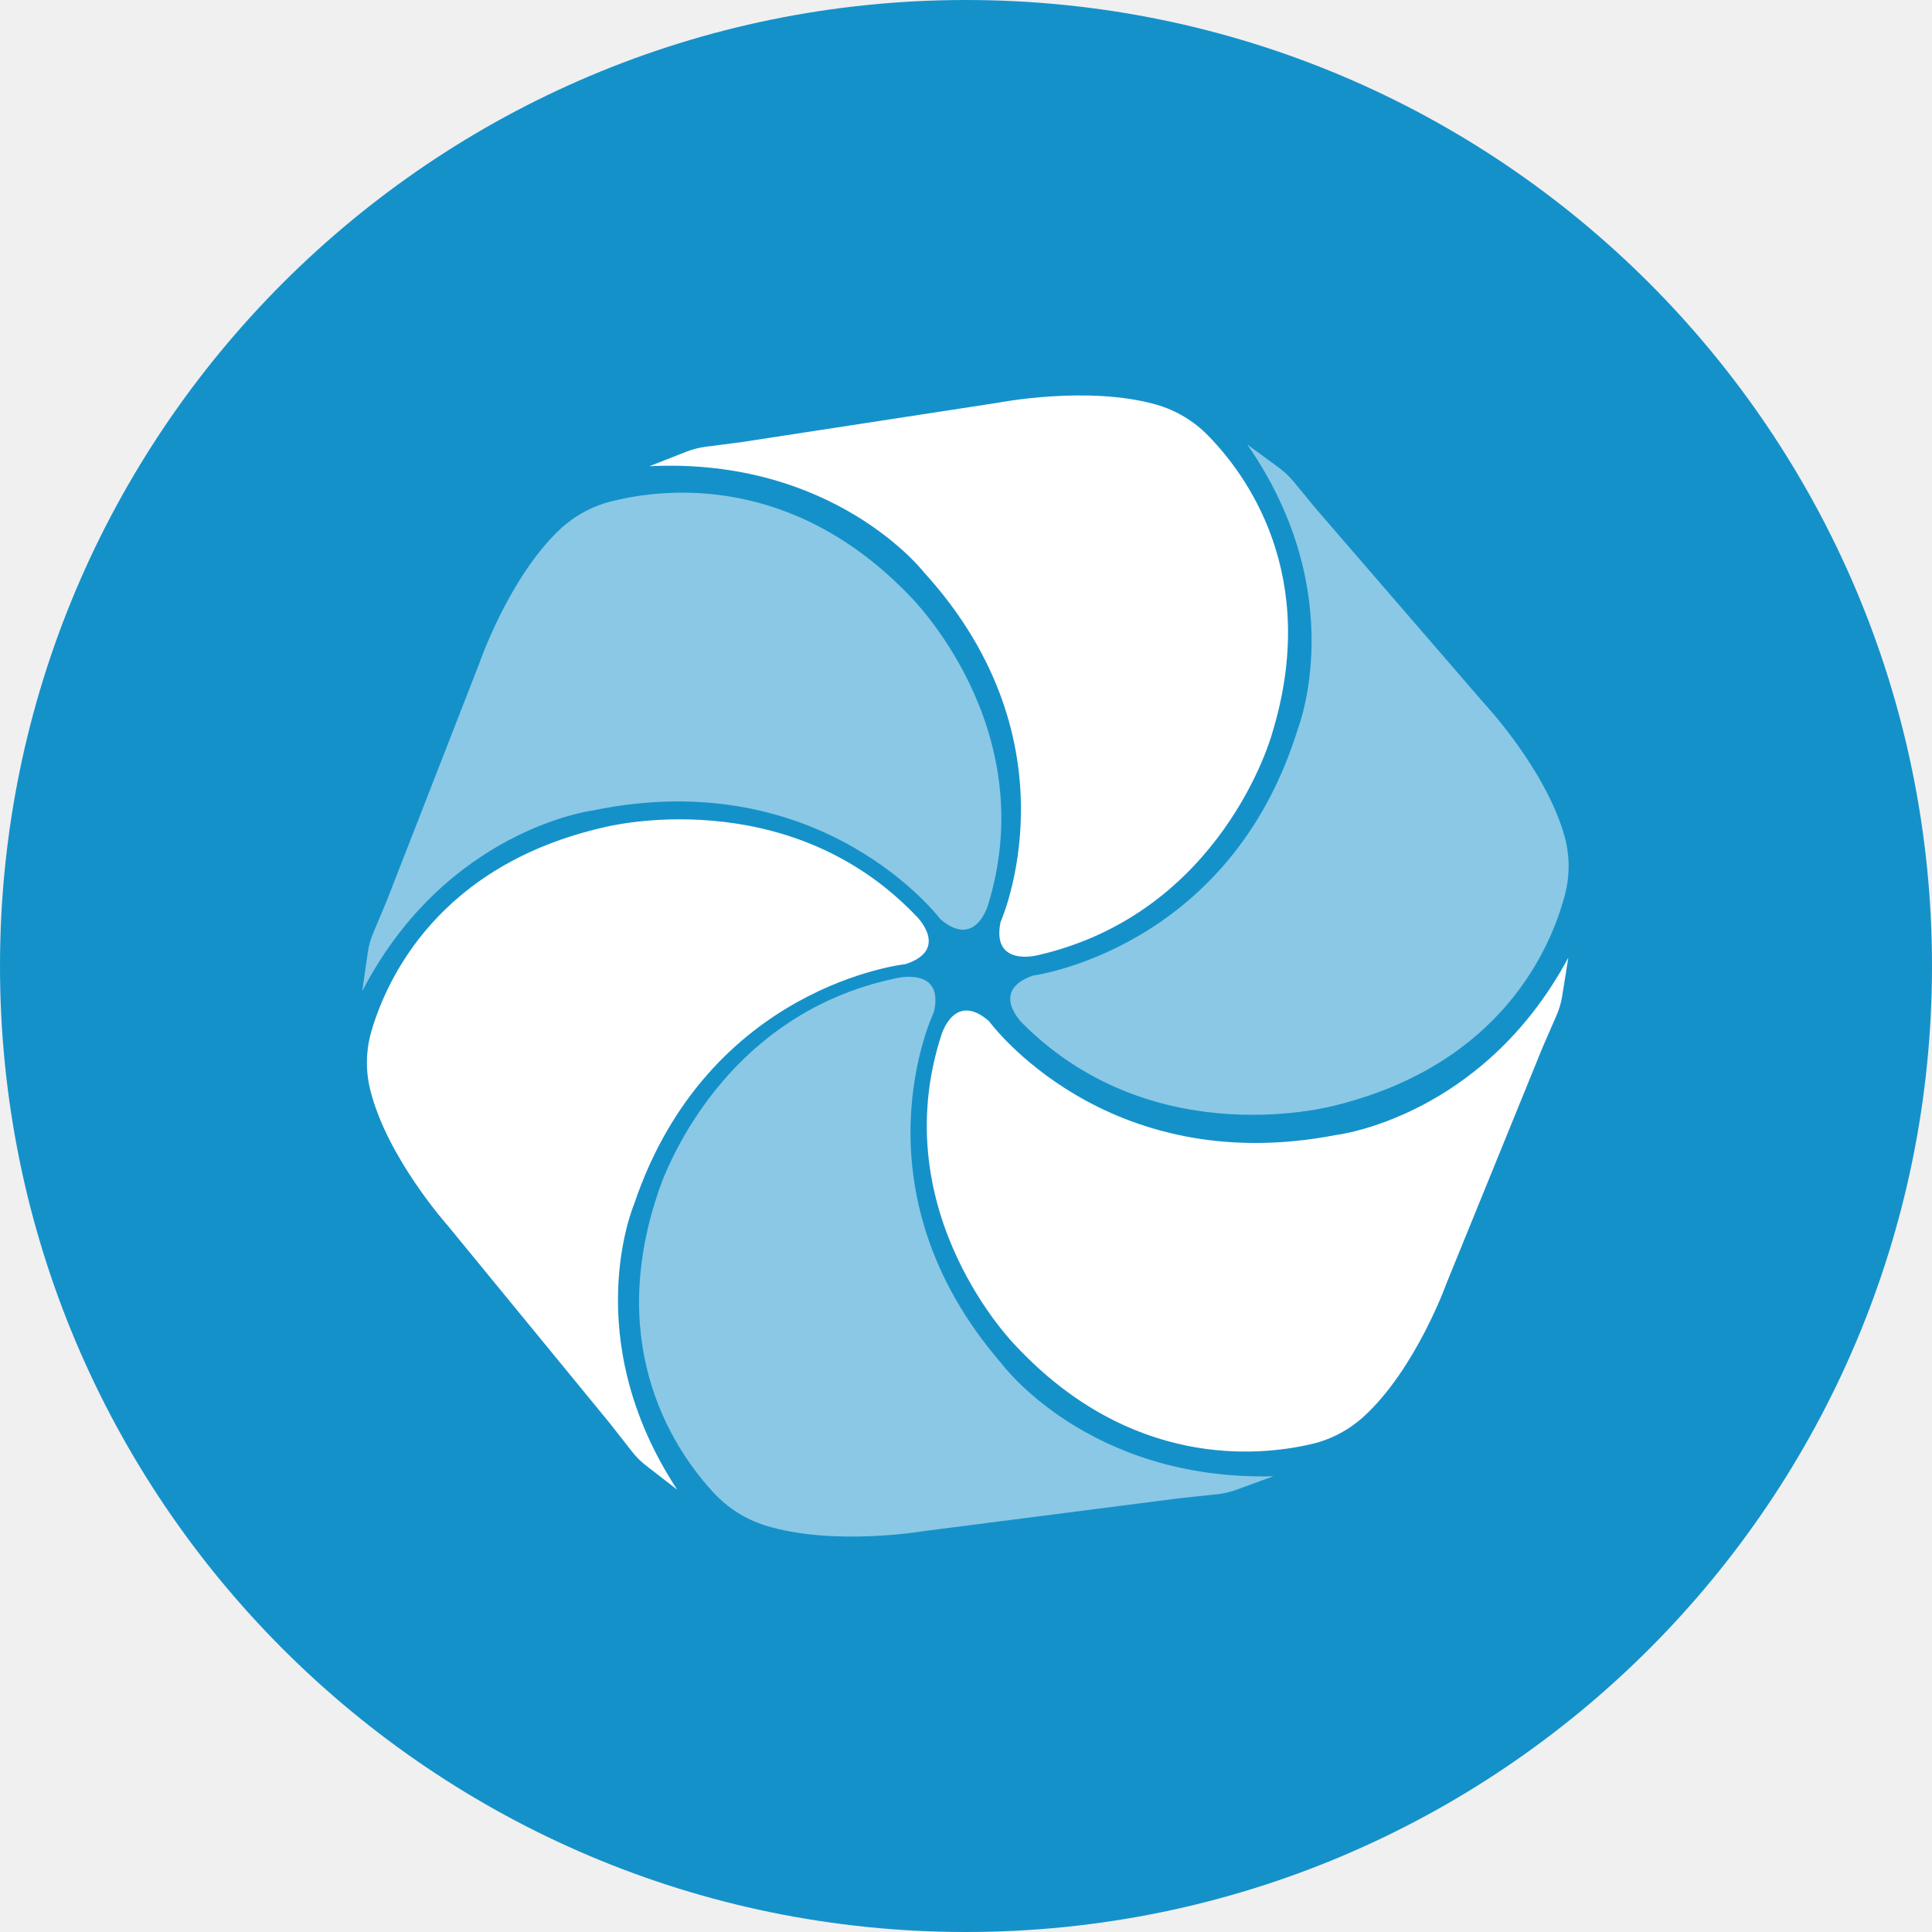
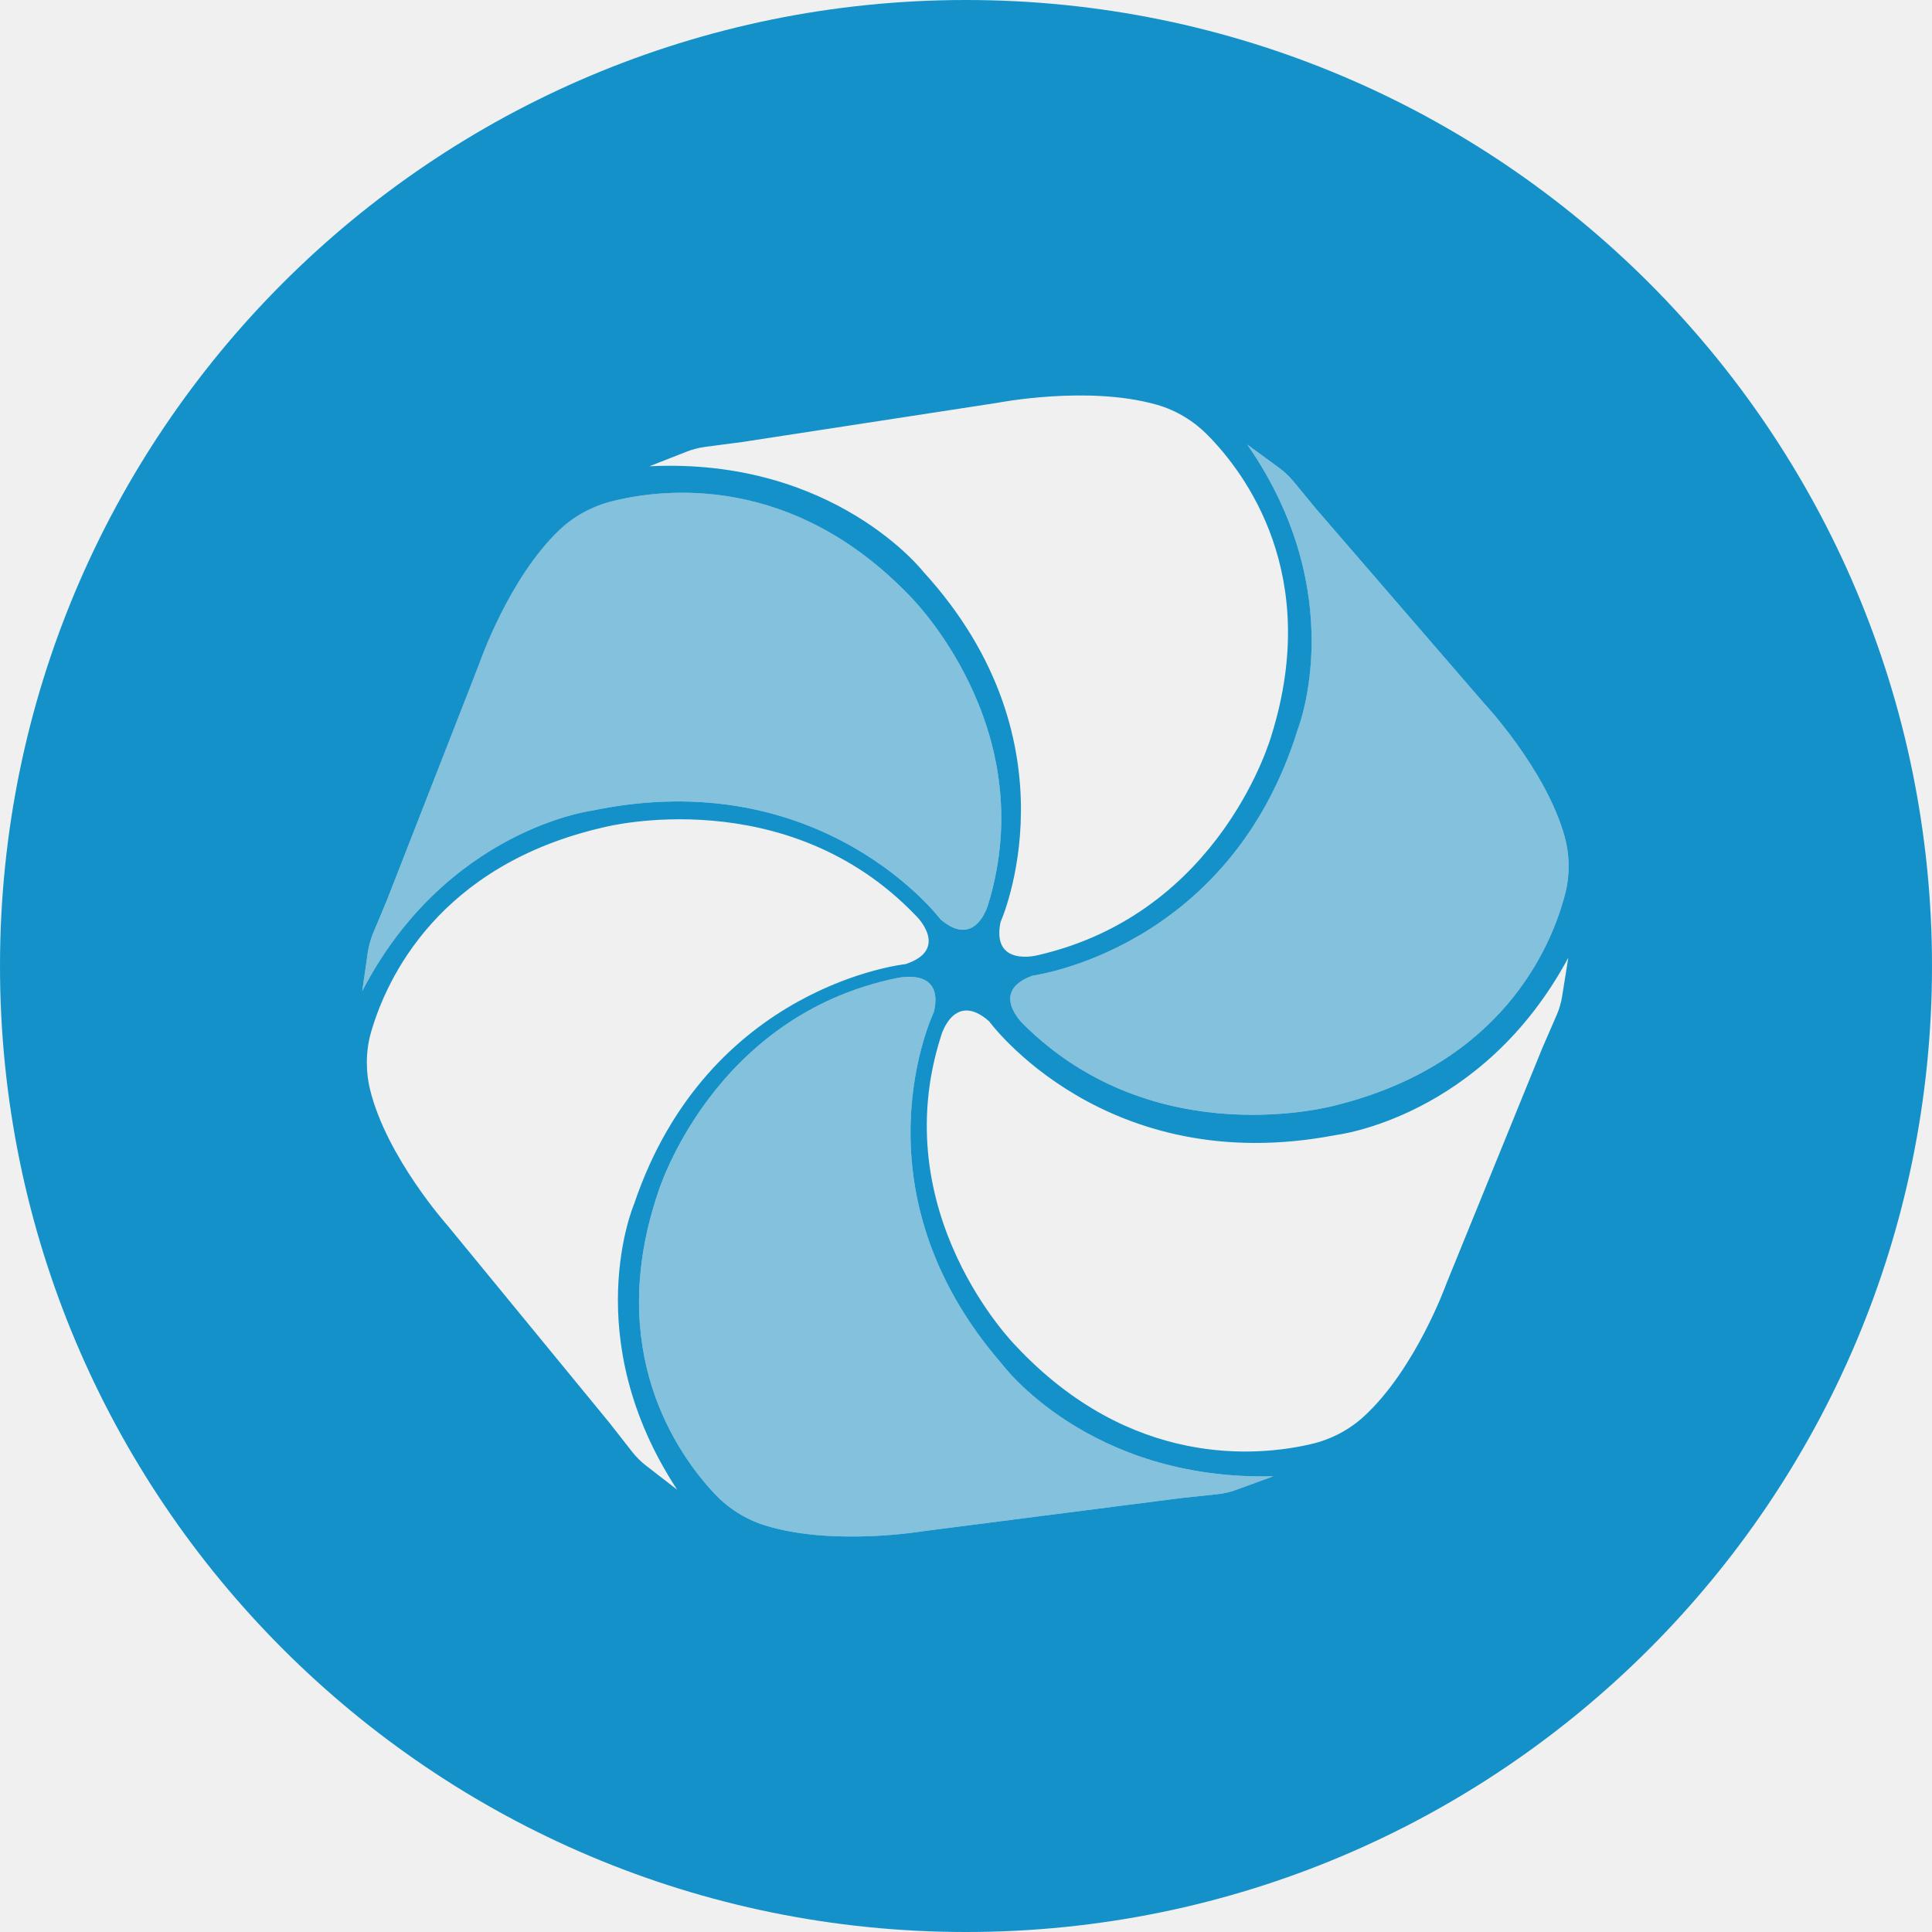
<svg xmlns="http://www.w3.org/2000/svg" version="1.1" width="32" height="32" viewBox="0 0 32 32">
-   <path fill="#1591ca" d="M32 16c0 8.837-7.163 16-16 16s-16-7.163-16-16c0-8.837 7.163-16 16-16s16 7.163 16 16z" />
-   <path fill="#fff" d="M16.572 15.272s1.327-2.95-1.275-5.8c0 0-1.48-1.9-4.54-1.75l0.611-0.24c0.102-0.040 0.209-0.068 0.317-0.082l0.602-0.078 4.234-0.65s1.497-0.294 2.632 0.030c0.323 0.093 0.617 0.268 0.85 0.506 0.626 0.634 1.883 2.311 1.060 4.964 0 0-0.817 2.95-3.878 3.65 0 0-0.766 0.2-0.613-0.55zM16.383 16.916s1.913 2.623 5.742 1.884c0 0 2.422-0.279 3.851-2.937l-0.102 0.639c-0.017 0.106-0.047 0.21-0.090 0.309l-0.238 0.547-1.588 3.9s-0.505 1.411-1.368 2.203c-0.239 0.218-0.535 0.379-0.863 0.456l-0.013 0.003c-0.875 0.203-2.988 0.408-4.898-1.638 0 0-2.173-2.192-1.227-5.13 0-0.002 0.214-0.747 0.794-0.236zM14.998 15.969s-3.27 0.344-4.495 3.975c0 0-0.944 2.204 0.714 4.73l-0.517-0.4c-0.087-0.067-0.162-0.143-0.228-0.226l-0.002-0.003-0.37-0.472-2.684-3.273s-1.007-1.127-1.284-2.25c-0.080-0.322-0.072-0.66 0.022-0.978 0.249-0.847 1.106-2.75 3.863-3.372 0 0 3.017-0.777 5.162 1.476 0.002 0 0.56 0.55-0.18 0.793z" />
-   <path fill="#fff" opacity="0.5" d="M17.106 16.159s3.26-0.424 4.39-4.085c0 0 0.887-2.227-0.837-4.711l0.528 0.387c0.087 0.065 0.167 0.14 0.236 0.223l0.381 0.462 2.77 3.206s1.034 1.1 1.342 2.218c0.087 0.32 0.087 0.656 0 0.976-0.227 0.853-1.034 2.778-3.775 3.468 0 0-2.996 0.85-5.198-1.346 0.002 0-0.57-0.536 0.163-0.798zM15.468 16.763s-1.401 2.916 1.127 5.829c0 0 1.429 1.935 4.495 1.86l-0.618 0.225c-0.093 0.035-0.201 0.060-0.313 0.073l-0.006 0-0.603 0.064-4.25 0.546s-1.503 0.257-2.63-0.095c-0.331-0.107-0.613-0.288-0.836-0.526l-0.001-0.001c-0.61-0.65-1.823-2.356-0.932-4.987 0 0 0.89-2.93 3.969-3.554 0 0.003 0.773-0.18 0.598 0.566zM15.577 15.226s-1.952-2.596-5.769-1.8c0 0-2.418 0.312-3.808 2.99l0.092-0.641c0.017-0.116 0.047-0.22 0.089-0.319l-0.003 0.008 0.23-0.55 1.53-3.924s0.485-1.418 1.336-2.222c0.237-0.222 0.532-0.385 0.859-0.466l0.013-0.003c0.872-0.217 2.982-0.45 4.92 1.569 0 0 2.205 2.161 1.302 5.112 0-0.002-0.204 0.748-0.791 0.245z" />
+   <path fill="#1591ca" d="M16 32c-8.837 0-16-7.163-16-16s7.163-16 16-16 16 7.163 16 16-7.163 16-16 16zM16.572 15.272c-0.153 0.75 0.613 0.55 0.613 0.55 3.060-0.7 3.877-3.65 3.877-3.65 0.824-2.653-0.433-4.33-1.058-4.964-0.229-0.233-0.516-0.409-0.837-0.503l-0.014-0.003c-1.135-0.323-2.632-0.030-2.632-0.030l-4.234 0.65-0.602 0.079c-0.118 0.016-0.225 0.045-0.326 0.085l0.009-0.003-0.612 0.24c3.061-0.15 4.54 1.75 4.54 1.75 2.603 2.85 1.276 5.8 1.276 5.8zM16.383 16.916c-0.58-0.511-0.795 0.234-0.794 0.236-0.946 2.937 1.227 5.13 1.227 5.13 1.91 2.046 4.023 1.841 4.898 1.637 0.328-0.075 0.63-0.233 0.876-0.458 0.863-0.792 1.368-2.203 1.368-2.203l1.588-3.9 0.238-0.547c0.043-0.1 0.073-0.203 0.090-0.31l0.102-0.638c-1.429 2.658-3.851 2.937-3.851 2.937-3.83 0.738-5.742-1.884-5.742-1.884zM14.998 15.969c0.74-0.243 0.182-0.794 0.18-0.794-2.145-2.252-5.162-1.476-5.162-1.476-2.757 0.623-3.614 2.526-3.863 3.373-0.049 0.159-0.077 0.341-0.077 0.53 0 0.159 0.020 0.314 0.057 0.461l-0.003-0.013c0.277 1.123 1.284 2.25 1.284 2.25l2.686 3.273 0.369 0.472c0.068 0.086 0.143 0.162 0.227 0.227l0.003 0.002 0.517 0.4c-1.658-2.527-0.714-4.73-0.714-4.73 1.225-3.632 4.495-3.975 4.495-3.975zM17.106 16.159c-0.733 0.262-0.16 0.798-0.163 0.798 2.202 2.196 5.198 1.346 5.198 1.346 2.74-0.69 3.548-2.615 3.775-3.468 0.087-0.32 0.087-0.656 0-0.976-0.308-1.118-1.342-2.218-1.342-2.218l-2.77-3.206-0.381-0.462c-0.070-0.084-0.147-0.157-0.232-0.22l-0.004-0.003-0.528-0.387c1.724 2.484 0.838 4.711 0.838 4.711-1.13 3.66-4.39 4.085-4.39 4.085zM15.468 16.762c0.175-0.746-0.598-0.562-0.598-0.565-3.078 0.624-3.97 3.554-3.97 3.554-0.89 2.631 0.323 4.337 0.933 4.987 0.228 0.244 0.516 0.426 0.837 0.527 1.127 0.351 2.63 0.095 2.63 0.095l4.25-0.546 0.603-0.064c0.118-0.012 0.227-0.038 0.329-0.076l-0.009 0.003 0.617-0.225c-3.066 0.075-4.495-1.86-4.495-1.86-2.528-2.913-1.127-5.83-1.127-5.83zM15.577 15.226c0.587 0.503 0.79-0.247 0.79-0.245 0.904-2.95-1.3-5.112-1.3-5.112-1.939-2.019-4.049-1.786-4.921-1.569-0.34 0.084-0.635 0.248-0.873 0.471l0.001-0.001c-0.85 0.803-1.335 2.221-1.335 2.221l-1.532 3.924-0.23 0.55c-0.040 0.1-0.070 0.204-0.085 0.31l-0.092 0.64c1.39-2.677 3.808-2.989 3.808-2.989 3.817-0.796 5.769 1.8 5.769 1.8z" />
+   <path fill="#1591ca" opacity="0.5" d="M17.106 16.159s3.26-0.424 4.39-4.085c0 0 0.887-2.227-0.837-4.711l0.528 0.387c0.087 0.065 0.167 0.14 0.236 0.223l0.381 0.462 2.77 3.206s1.034 1.1 1.342 2.218c0.087 0.32 0.087 0.656 0 0.976-0.227 0.853-1.034 2.778-3.775 3.468 0 0-2.996 0.85-5.198-1.346 0.002 0-0.57-0.536 0.163-0.798zM15.468 16.763s-1.401 2.916 1.127 5.829c0 0 1.429 1.935 4.495 1.86l-0.618 0.225c-0.093 0.035-0.201 0.060-0.313 0.073l-0.006 0-0.603 0.064-4.25 0.546s-1.503 0.257-2.63-0.095c-0.331-0.107-0.613-0.288-0.836-0.526l-0.001-0.001c-0.61-0.65-1.823-2.356-0.932-4.987 0 0 0.89-2.93 3.969-3.554 0 0.003 0.773-0.18 0.598 0.566zM15.577 15.226s-1.952-2.596-5.769-1.8c0 0-2.418 0.312-3.808 2.99l0.092-0.641c0.017-0.116 0.047-0.22 0.089-0.319l-0.003 0.008 0.23-0.55 1.53-3.924s0.485-1.418 1.336-2.222c0.237-0.222 0.532-0.385 0.859-0.466l0.013-0.003c0.872-0.217 2.982-0.45 4.92 1.569 0 0 2.205 2.161 1.302 5.112 0-0.002-0.204 0.748-0.791 0.245z" />
</svg>
